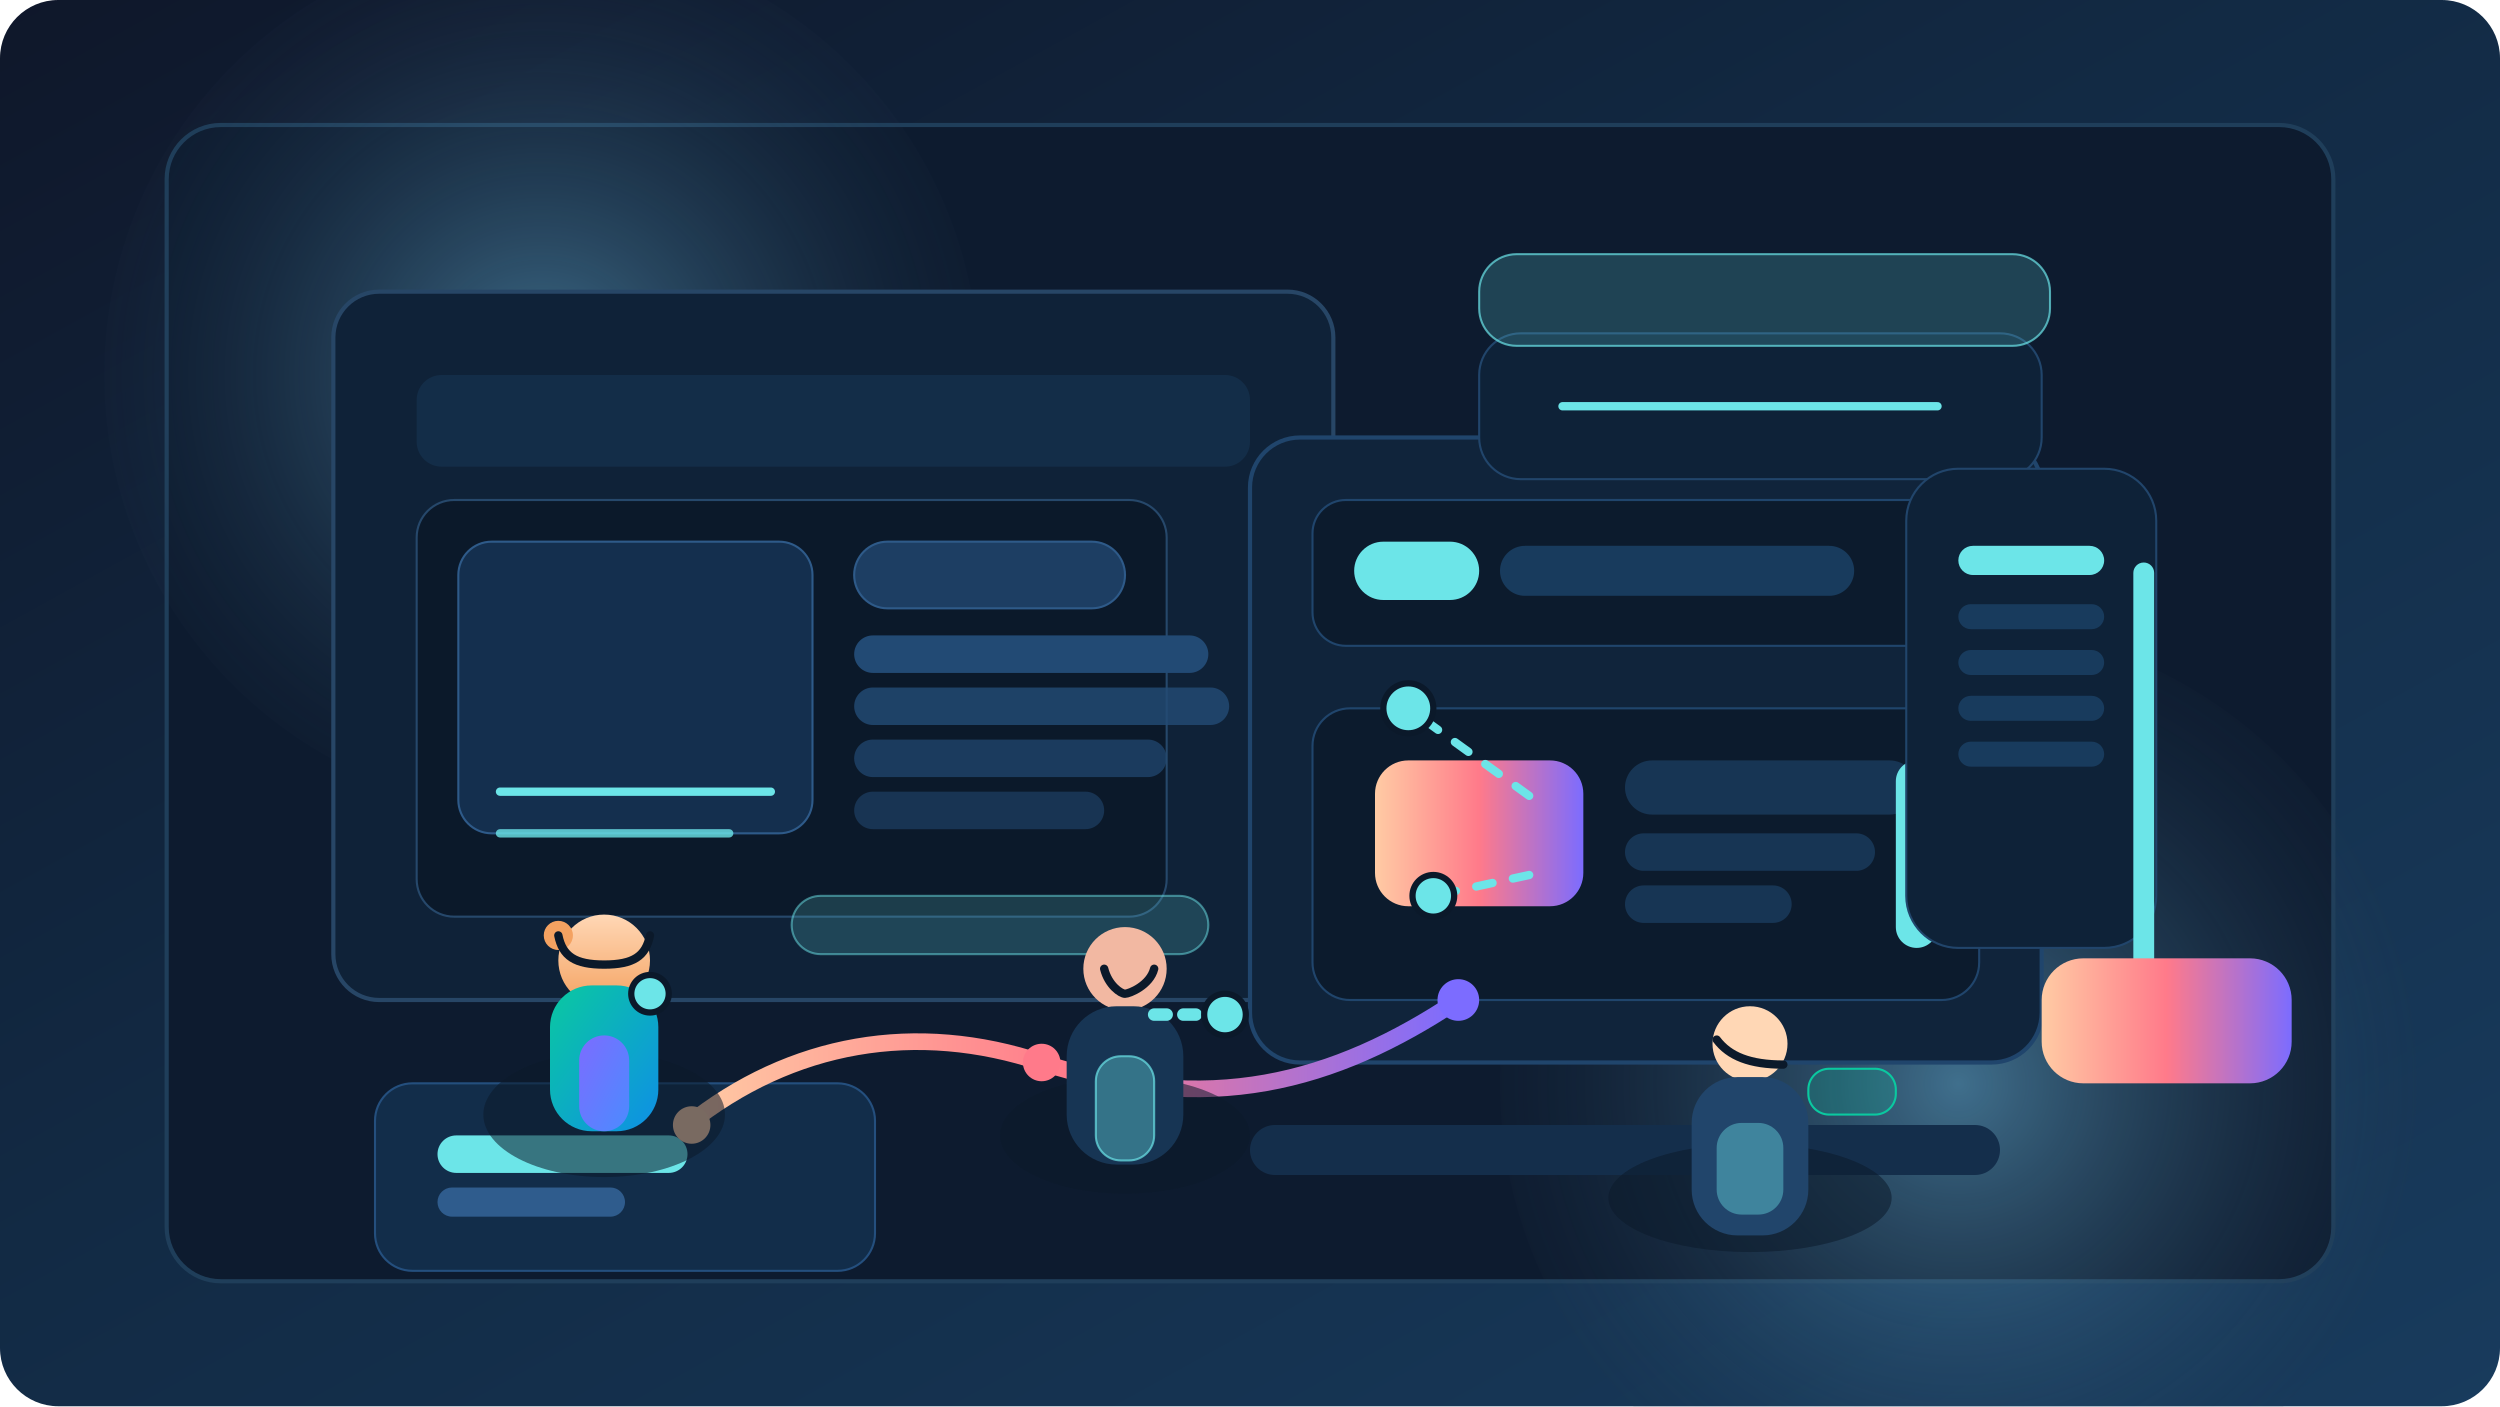
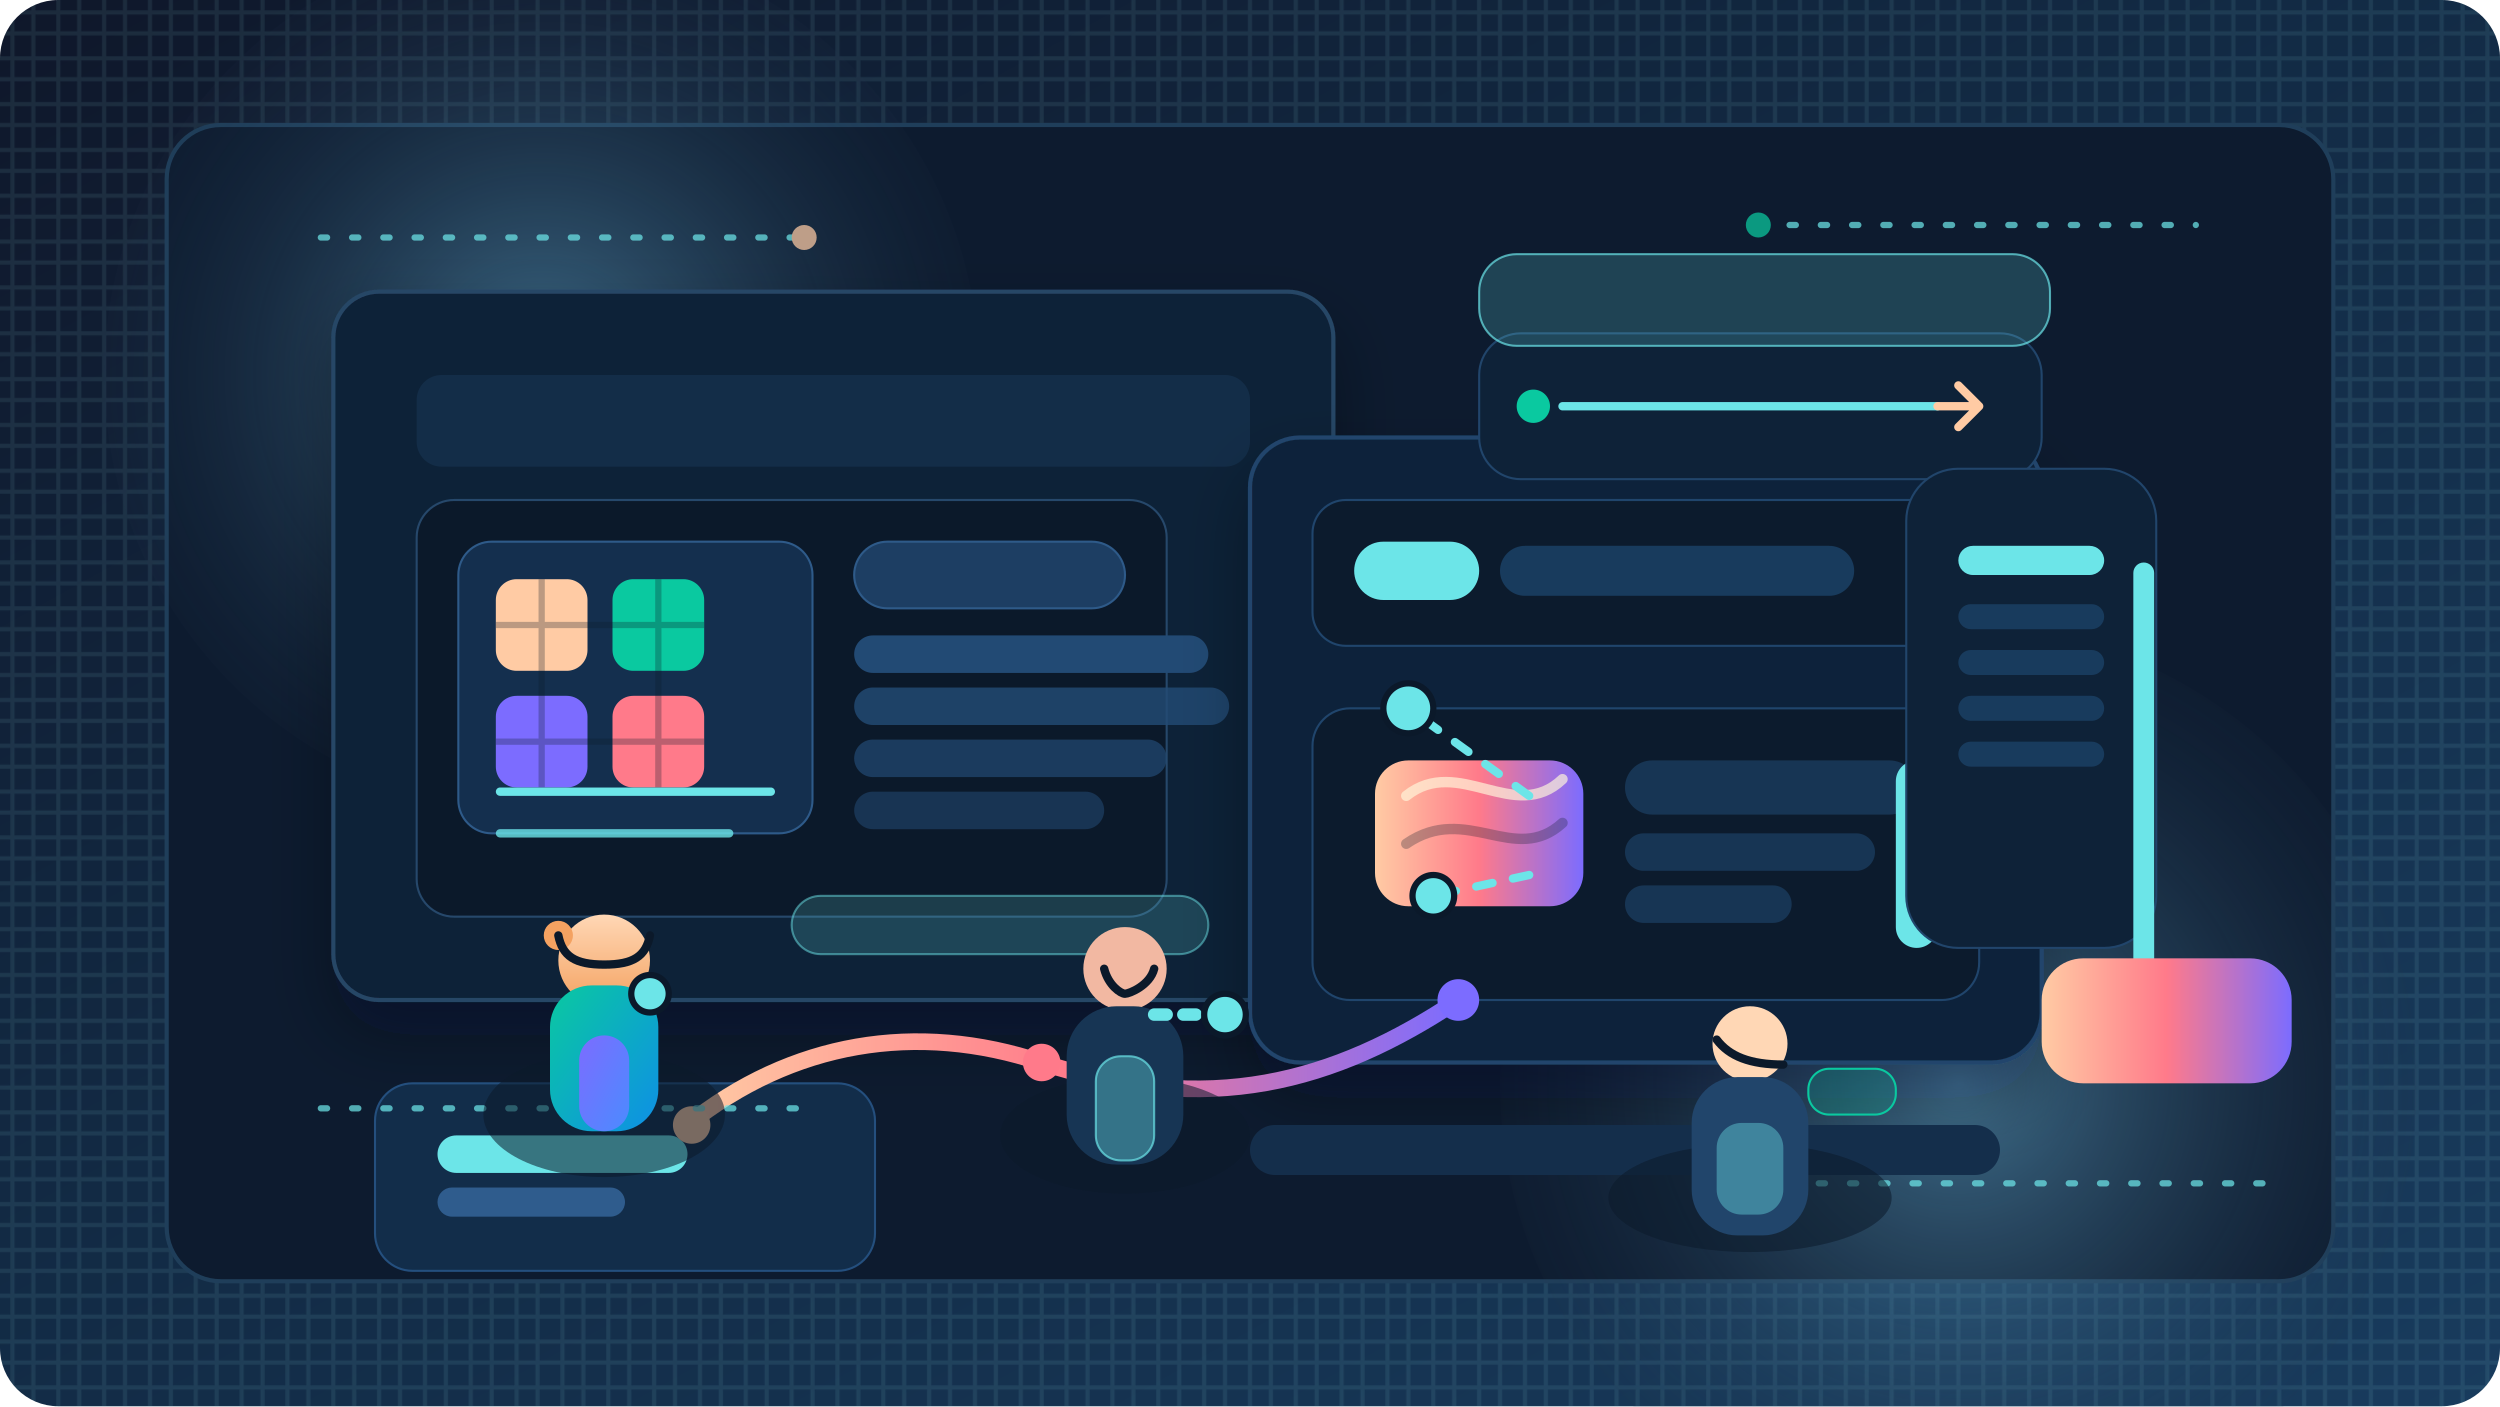
<svg xmlns="http://www.w3.org/2000/svg" width="1200" height="675" viewBox="0 0 1200 675" fill="none">
  <defs>
    <linearGradient id="midnight" x1="0" y1="0" x2="1" y2="1">
      <stop offset="0%" stop-color="#0F172A" />
      <stop offset="45%" stop-color="#122A44" />
      <stop offset="100%" stop-color="#183B5D" />
    </linearGradient>
    <linearGradient id="sunrise" x1="0" y1="0" x2="1" y2="0">
      <stop offset="0%" stop-color="#FFCBA4" />
      <stop offset="50%" stop-color="#FF7A8A" />
      <stop offset="100%" stop-color="#7C6CFF" />
    </linearGradient>
    <linearGradient id="accent" x1="0" y1="0" x2="0" y2="1">
      <stop offset="0%" stop-color="#6CE5E8" />
      <stop offset="100%" stop-color="#4B8BFF" />
    </linearGradient>
    <radialGradient id="halo" cx="50%" cy="50%" r="60%">
      <stop offset="0%" stop-color="#7ED6FF" stop-opacity="0.45" />
      <stop offset="100%" stop-color="#0F172A" stop-opacity="0" />
    </radialGradient>
    <linearGradient id="skin" x1="0" y1="0" x2="0" y2="1">
      <stop offset="0%" stop-color="#FFD7B5" />
      <stop offset="100%" stop-color="#F4A261" />
    </linearGradient>
    <linearGradient id="shirt" x1="0" y1="0" x2="1" y2="1">
      <stop offset="0%" stop-color="#7C6CFF" />
      <stop offset="100%" stop-color="#4B8BFF" />
    </linearGradient>
    <linearGradient id="jacket" x1="0" y1="0" x2="1" y2="1">
      <stop offset="0%" stop-color="#0AC9A0" />
      <stop offset="100%" stop-color="#0E8FE6" />
    </linearGradient>
+     <pattern id="fabricWeave" width="22" height="22" patternUnits="userSpaceOnUse">
+       <path d="M0 6H22M0 16H22M6 0V22M16 0V22" stroke="#9FEFF1" stroke-opacity="0.16" stroke-width="2" />
+     </pattern>
+     <filter id="softShadow" x="-20%" y="-20%" width="140%" height="150%">
+       <feDropShadow dx="0" dy="16" stdDeviation="16" flood-color="#020815" flood-opacity="0.32" />
+     </filter>
  </defs>
  <rect width="1200" height="675" rx="28" fill="url(#midnight)" />
+   <rect width="1200" height="675" rx="28" fill="url(#fabricWeave)" opacity="0.55" />
  <rect x="80" y="60" width="1040" height="555" rx="26" fill="#0D1B2F" stroke="#1F3E5A" stroke-width="2" />
  <circle cx="260" cy="180" r="210" fill="url(#halo)" />
  <circle cx="940" cy="520" r="220" fill="url(#halo)" />
-   <rect x="160" y="140" width="480" height="340" rx="22" fill="#0F2238" stroke="#274666" stroke-width="2" />
+   <rect x="160" y="140" width="480" height="340" rx="22" fill="#0F2238" stroke="#274666" stroke-width="2" filter="url(#softShadow)" />
  <rect x="200" y="180" width="400" height="44" rx="12" fill="#132D48" />
  <rect x="200" y="240" width="360" height="200" rx="18" fill="#0B192A" stroke="#26486B" />
  <rect x="220" y="260" width="170" height="140" rx="16" fill="#142F4E" stroke="#2E5A89" />
+   <rect x="238" y="278" width="44" height="44" rx="10" fill="#FFCBA4" />
+   <rect x="294" y="278" width="44" height="44" rx="10" fill="#0AC9A0" />
+   <rect x="238" y="334" width="44" height="44" rx="10" fill="#7C6CFF" />
+   <rect x="294" y="334" width="44" height="44" rx="10" fill="#FF7A8A" />
+   <path d="M238 300H338M260 278V378M316 278V378M238 356H338" stroke="#0B192A" stroke-opacity="0.28" stroke-width="3" />
  <path d="M240 380H370" stroke="#6CE5E8" stroke-width="4" stroke-linecap="round" />
  <path d="M240 400H350" stroke="#6CE5E8" stroke-width="4" stroke-linecap="round" opacity="0.8" />
  <rect x="410" y="260" width="130" height="32" rx="16" fill="#1D3E63" stroke="#2E5A89" />
  <rect x="410" y="305" width="170" height="18" rx="9" fill="#224A74" />
  <rect x="410" y="330" width="180" height="18" rx="9" fill="#224A74" opacity="0.82" />
  <rect x="410" y="355" width="150" height="18" rx="9" fill="#224A74" opacity="0.7" />
  <rect x="410" y="380" width="120" height="18" rx="9" fill="#224A74" opacity="0.55" />
  <rect x="380" y="430" width="200" height="28" rx="14" fill="#6CE5E8" fill-opacity="0.18" stroke="#6CE5E8" stroke-opacity="0.5" />
-   <rect x="600" y="210" width="380" height="300" rx="24" fill="#10243B" stroke="#20456C" stroke-width="2" />
+   <rect x="600" y="210" width="380" height="300" rx="24" fill="#10243B" stroke="#20456C" stroke-width="2" filter="url(#softShadow)" />
  <rect x="630" y="240" width="320" height="70" rx="16" fill="#0C1B2D" stroke="#20456C" />
  <rect x="650" y="260" width="60" height="28" rx="14" fill="#6CE5E8" />
  <rect x="720" y="262" width="170" height="24" rx="12" fill="#183B5D" />
  <rect x="630" y="340" width="320" height="140" rx="18" fill="#0C1B2D" stroke="#20456C" />
  <rect x="660" y="365" width="100" height="70" rx="16" fill="url(#sunrise)" />
+   <path d="M675 382C700 362 727 396 750 374" stroke="#FFF7DB" stroke-opacity="0.68" stroke-width="5" stroke-linecap="round" />
+   <path d="M675 405C704 385 727 416 750 395" stroke="#0B192A" stroke-opacity="0.28" stroke-width="5" stroke-linecap="round" />
  <rect x="780" y="365" width="140" height="26" rx="13" fill="#173554" />
  <rect x="780" y="400" width="120" height="18" rx="9" fill="#173554" />
  <rect x="780" y="425" width="80" height="18" rx="9" fill="#173554" />
  <rect x="910" y="365" width="20" height="90" rx="10" fill="#6CE5E8" />
  <rect x="600" y="540" width="360" height="24" rx="12" fill="#142E4B" />
  <path d="M710 180C710 168.954 718.954 160 730 160H960C971.046 160 980 168.954 980 180V210C980 221.046 971.046 230 960 230H730C718.954 230 710 221.046 710 210V180Z" fill="#0E2238" stroke="#21456B" />
  <path d="M750 195H930" stroke="#6CE5E8" stroke-width="4" stroke-linecap="round" />
+   <circle cx="736" cy="195" r="8" fill="#0AC9A0" />
+   <path d="M930 195L948 195M940 185L950 195L940 205" stroke="#FFCBA4" stroke-width="4" stroke-linecap="round" stroke-linejoin="round" />
  <path d="M734 382L676 340" stroke="#6CE5E8" stroke-width="4" stroke-linecap="round" stroke-dasharray="8 10" />
  <path d="M734 420L688 430" stroke="#6CE5E8" stroke-width="4" stroke-linecap="round" stroke-dasharray="8 10" />
  <circle cx="676" cy="340" r="12" fill="#6CE5E8" stroke="#0B192A" stroke-width="3" />
  <circle cx="688" cy="430" r="10" fill="#6CE5E8" stroke="#0B192A" stroke-width="3" />
  <rect x="180" y="520" width="240" height="90" rx="18" fill="#122D4A" stroke="#244F7E" />
  <rect x="210" y="545" width="120" height="18" rx="9" fill="#6CE5E8" />
  <rect x="210" y="570" width="90" height="14" rx="7" fill="#2F5C8D" />
  <path d="M330 540C380 500 440 490 500 510C580 536 640 520 700 480" stroke="url(#sunrise)" stroke-width="8" stroke-linecap="round" />
  <circle cx="332" cy="540" r="9" fill="#FFCBA4" />
  <circle cx="500" cy="510" r="9" fill="#FF7A8A" />
  <circle cx="700" cy="480" r="10" fill="#7C6CFF" />
  <path d="M915 250C915 236.193 926.193 225 940 225H1010C1023.81 225 1035 236.193 1035 250V430C1035 443.807 1023.81 455 1010 455H940C926.193 455 915 443.807 915 430V250Z" fill="#0E2238" stroke="#21456B" />
  <rect x="940" y="262" width="70" height="14" rx="7" fill="#6CE5E8" />
  <rect x="940" y="290" width="70" height="12" rx="6" fill="#183B5D" />
  <rect x="940" y="312" width="70" height="12" rx="6" fill="#183B5D" />
  <rect x="940" y="334" width="70" height="12" rx="6" fill="#183B5D" />
  <rect x="940" y="356" width="70" height="12" rx="6" fill="#183B5D" />
  <rect x="1024" y="270" width="10" height="220" rx="5" fill="#6CE5E8" />
  <path d="M980 480C980 468.954 988.954 460 1000 460H1080C1091.05 460 1100 468.954 1100 480V500C1100 511.046 1091.05 520 1080 520H1000C988.954 520 980 511.046 980 500V480Z" fill="url(#sunrise)" />
  <path d="M710 140C710 130.059 718.059 122 728 122H966C975.941 122 984 130.059 984 140V148C984 157.941 975.941 166 966 166H728C718.059 166 710 157.941 710 148V140Z" fill="#6CE5E8" fill-opacity="0.2" stroke="#6CE5E8" stroke-opacity="0.7" />
+   <g opacity="0.72">
+     <path d="M154 114H386M154 532H384M844 108H1054M828 568H1088" stroke="#6CE5E8" stroke-width="3" stroke-linecap="round" stroke-dasharray="3 12" />
+     <circle cx="386" cy="114" r="6" fill="#FFCBA4" />
+     <circle cx="844" cy="108" r="6" fill="#0AC9A0" />
+     <circle cx="828" cy="568" r="6" fill="#FF7A8A" />
+   </g>
  <g transform="translate(230 415)">
    <ellipse cx="60" cy="120" rx="58" ry="30" fill="#0B192A" opacity="0.55" />
    <circle cx="60" cy="46" r="22" fill="url(#skin)" />
    <rect x="34" y="58" width="52" height="70" rx="20" fill="url(#jacket)" />
    <rect x="48" y="82" width="24" height="46" rx="12" fill="url(#shirt)" />
    <circle cx="38" cy="34" r="7" fill="#F4A261" />
    <path d="M38 34C40 44 46 48 60 48C74 48 80 44 82 34" stroke="#0B192A" stroke-width="4" stroke-linecap="round" />
    <circle cx="82" cy="62" r="9" fill="#6CE5E8" stroke="#0B192A" stroke-width="3" />
  </g>
  <g transform="translate(470 425)">
    <ellipse cx="70" cy="120" rx="60" ry="28" fill="#0B192A" opacity="0.55" />
    <circle cx="70" cy="40" r="20" fill="#F2B8A2" />
    <rect x="42" y="58" width="56" height="76" rx="24" fill="#173554" />
    <rect x="56" y="82" width="28" height="50" rx="12" fill="#6CE5E8" fill-opacity="0.35" stroke="#6CE5E8" stroke-opacity="0.7" />
    <path d="M60 40C62 48 68 52 70 52C72 52 82 48 84 40" stroke="#0B192A" stroke-width="4" stroke-linecap="round" />
    <path d="M84 62H112" stroke="#6CE5E8" stroke-width="6" stroke-linecap="round" stroke-dasharray="6 8" />
    <circle cx="118" cy="62" r="10" fill="#6CE5E8" stroke="#0B192A" stroke-width="3" />
  </g>
  <g transform="translate(750 465)">
    <ellipse cx="90" cy="110" rx="68" ry="26" fill="#0B192A" opacity="0.55" />
    <circle cx="90" cy="36" r="18" fill="#FFD7B5" />
    <rect x="62" y="52" width="56" height="76" rx="22" fill="#21456B" />
    <rect x="74" y="74" width="32" height="44" rx="12" fill="#6CE5E8" fill-opacity="0.4" />
    <path d="M74 34C80 42 90 46 106 46" stroke="#0B192A" stroke-width="4" stroke-linecap="round" />
    <rect x="118" y="48" width="42" height="22" rx="10" fill="#0AC9A0" fill-opacity="0.2" stroke="#0AC9A0" />
  </g>
</svg>
